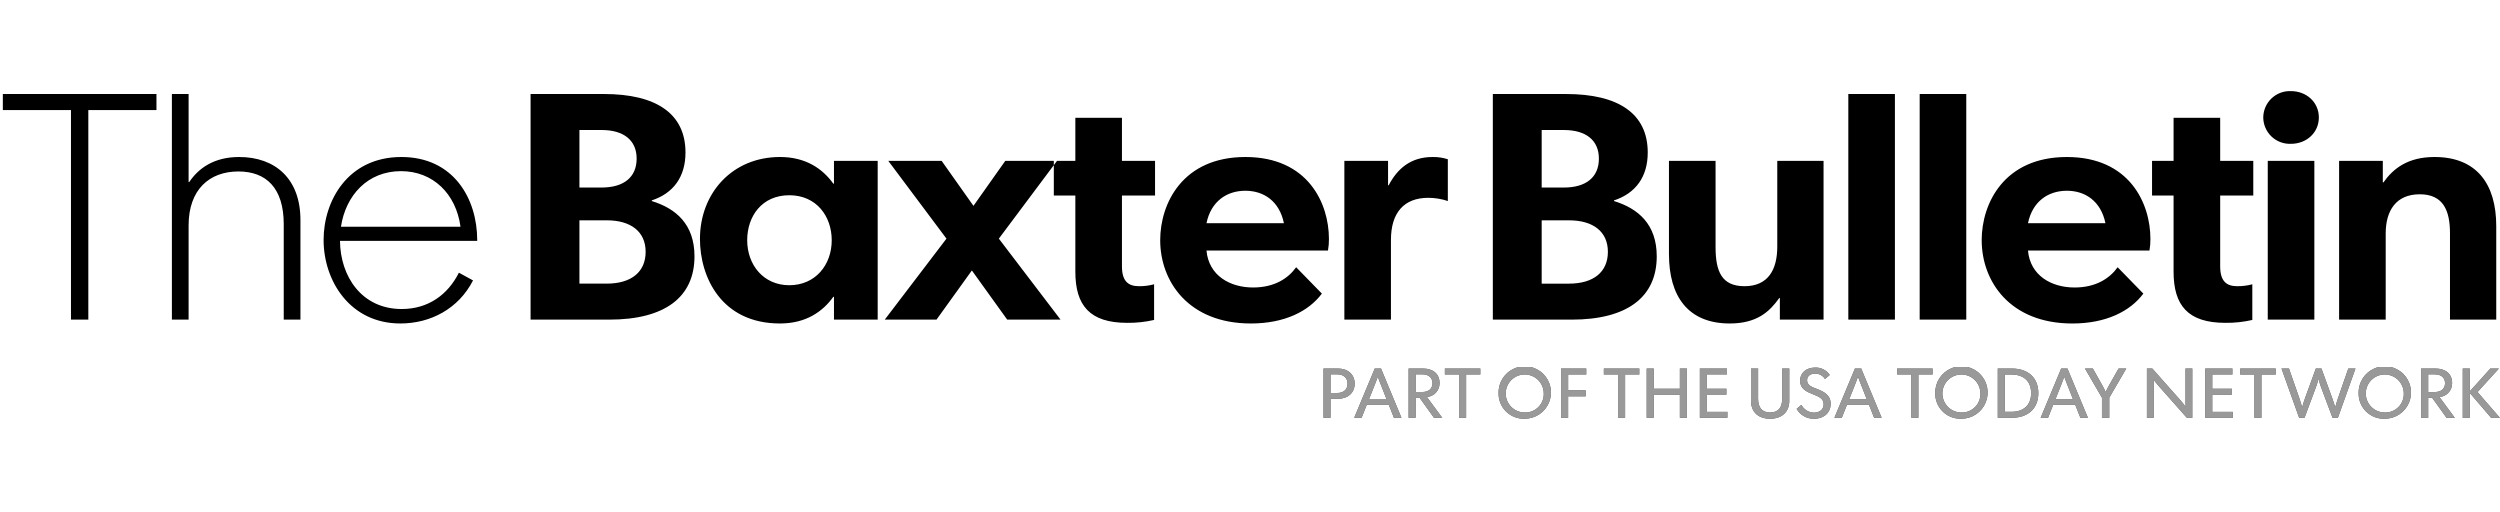
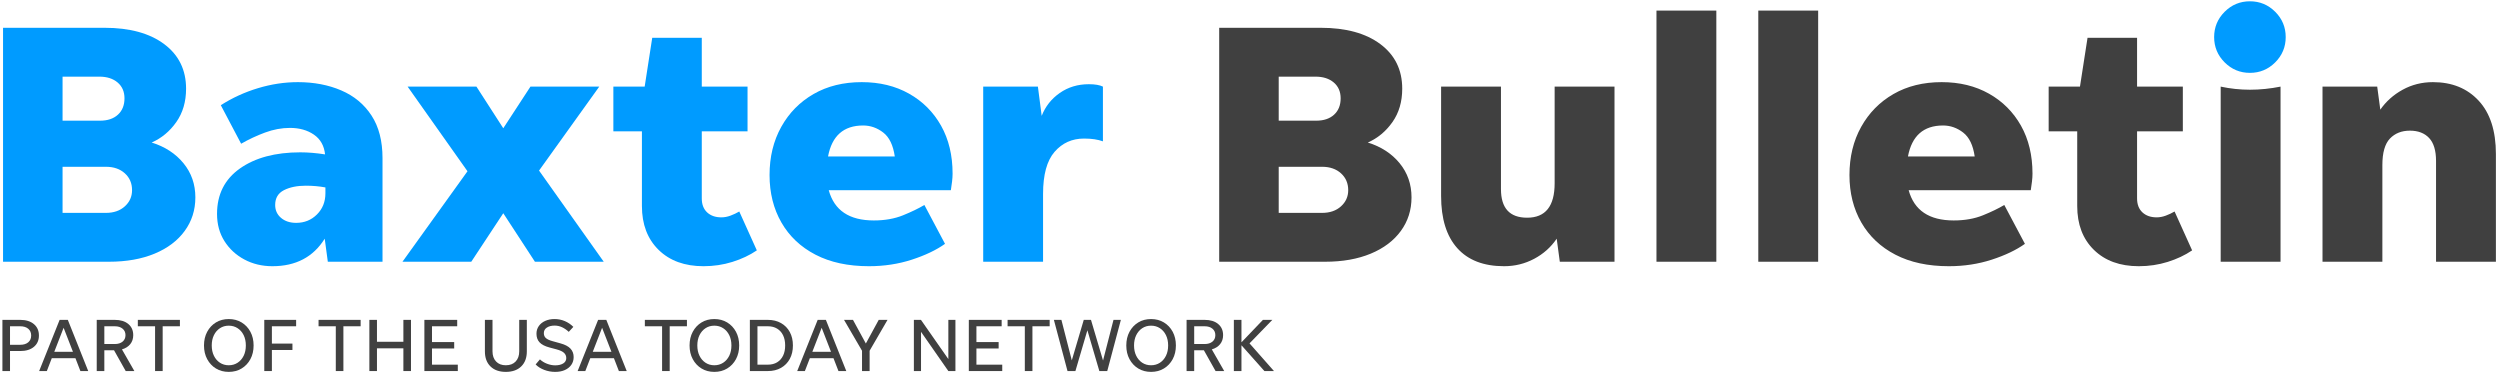
- <svg xmlns="http://www.w3.org/2000/svg" id="Mountain_Home" data-name="Mountain Home" width="782" height="160" viewBox="0 0 782 160">
-   <defs>
-     <style>
-       .cls-1, .cls-2 {
-         fill: #000;
-         fill-rule: evenodd;
-       }
- 
-       .cls-1 {
-         filter: url(#filter);
-       }
-     </style>
-     <filter id="filter" x="414" y="114.969" width="367.969" height="16" filterUnits="userSpaceOnUse">
-       <feFlood result="flood" flood-color="#999" />
-       <feComposite result="composite" operator="in" in2="SourceGraphic" />
-       <feBlend result="blend" in2="SourceGraphic" />
-     </filter>
-   </defs>
-   <path id="USAT_Network" data-name="USAT Network" class="cls-1" d="M413.989,115.273h4.489c3.156,0,5.267,1.865,5.267,4.741s-2.155,4.735-5.267,4.735h-2.29v5.925h-2.2v-15.4Zm4.267,7.659c2.112,0,3.244-1.163,3.244-2.918,0-1.736-1.132-2.919-3.244-2.919h-2.068v5.837h2.068Zm11.768-7.659h1.955l6.4,15.4h-2.358l-1.6-4.035h-6.911l-1.6,4.035H423.6S429.244,117.162,430.024,115.273Zm3.665,9.544-1.488-3.794c-0.222-.572-1.179-2.942-1.2-3.139h-0.043c-0.022.2-.955,2.5-1.2,3.139l-1.51,3.794h5.443Zm6.924-9.544h4.51c2.91,0,5.178,1.5,5.178,4.563a4.293,4.293,0,0,1-3.955,4.346l4.778,6.492h-2.579l-4.51-6.276h-1.223v6.276h-2.2v-15.4Zm4.267,7.351c2.043,0,3.2-1.077,3.2-2.764s-1.157-2.765-3.2-2.765h-2.068v5.529h2.068Zm11.522-5.486h-4.445v-1.865h11.089v1.865H458.6v13.536h-2.2V117.138Zm12.347,5.838a8.2,8.2,0,1,1,8.2,8A7.862,7.862,0,0,1,468.749,122.976Zm14.133,0a5.946,5.946,0,1,0-5.955,6.053A5.772,5.772,0,0,0,482.882,122.976Zm5.433-7.7h7.867v1.865h-5.668V122.1H496v1.865h-5.49v6.713h-2.2v-15.4Zm17.815,1.865h-4.444v-1.865h11.088v1.865H508.33v13.536h-2.2V117.138Zm8.953-1.865h2.2v6.318h8.178v-6.318h2.2v15.4h-2.2v-7.218h-8.178v7.218h-2.2v-15.4Zm16.631,0h8.49v1.846h-6.29v4.472h6.11v1.846h-6.11v5.395h6.422v1.842h-8.622v-15.4Zm16,10.092V115.273h2.221v9.433c0,2.679,1.157,4.323,3.756,4.323,2.622,0,3.78-1.644,3.78-4.323v-9.433h2.221v10.092c0,3.38-2.2,5.616-6,5.616C549.865,130.981,547.71,128.745,547.71,125.365Zm14.274,2.524,1.491-1.25a4.52,4.52,0,0,0,3.911,2.433c1.709,0,3.044-.918,3.044-2.611,0-1.817-1.534-2.433-3.446-3.178-1.956-.769-3.933-1.736-3.933-4.193,0-2.432,1.912-4.12,4.712-4.12a5.249,5.249,0,0,1,4.579,2.322l-1.491,1.25a3.552,3.552,0,0,0-3.088-1.668c-1.512,0-2.511.769-2.511,2.063,0,1.6,1.554,2.13,2.911,2.654,2.2,0.856,4.466,1.889,4.466,4.716,0,2.679-2,4.674-5.2,4.674A6.064,6.064,0,0,1,561.984,127.889Zm18.241-12.616h1.956l6.4,15.4h-2.357l-1.6-4.035h-6.912l-1.6,4.035H573.8S579.446,117.162,580.225,115.273Zm3.665,9.544-1.487-3.794c-0.222-.572-1.179-2.942-1.2-3.139h-0.044c-0.022.2-.955,2.5-1.2,3.139l-1.51,3.794h5.443Zm13.978-7.679h-4.445v-1.865h11.088v1.865h-4.444v13.536h-2.2V117.138Zm7.469,5.838a8.2,8.2,0,1,1,8.2,8A7.861,7.861,0,0,1,605.337,122.976Zm14.132,0a5.945,5.945,0,1,0-5.954,6.053A5.772,5.772,0,0,0,619.469,122.976Zm5.434-7.7h4.423c4.977,0,8.265,2.808,8.265,7.7,0,4.87-3.312,7.7-8.265,7.7H624.9v-15.4Zm2.2,13.534h2.046c3.643,0,6.176-1.9,6.176-5.831s-2.533-5.838-6.176-5.838H627.1v11.669Zm17.637-13.534H646.7l6.4,15.4h-2.357l-1.6-4.035h-6.912l-1.6,4.035h-2.311S643.96,117.162,644.739,115.273Zm3.666,9.544-1.489-3.794c-0.221-.572-1.178-2.942-1.2-3.139h-0.044c-0.022.2-.955,2.5-1.2,3.139l-1.51,3.794h5.444Zm9.084-.419-5.312-9.125h2.467l2.889,5.135a22.887,22.887,0,0,1,1.11,2.192h0.022a23.153,23.153,0,0,1,1.113-2.192l2.91-5.135h2.4l-5.309,9.125v6.276h-2.289V124.4Zm14.062-9.125h1.687l8.846,9.982c0.266,0.288,1.422,1.711,1.534,1.932l0.044-.023c-0.044-.217-0.044-2-0.044-2.39v-9.5h2.134v15.4h-1.713l-8.845-9.983c-0.265-.283-1.422-1.711-1.532-1.928l-0.021.02c0.021,0.221.043,2,.043,2.394v9.5h-2.133v-15.4Zm18.253,0h8.487v1.846H692v4.472h6.113v1.846H692v5.395h6.422v1.842H689.8v-15.4Zm15.37,1.865h-4.445v-1.865h11.089v1.865h-4.445v13.536h-2.2V117.138Zm8.478-1.865h2.333l3.2,9.15c0.112,0.351.867,2.63,0.889,2.981h0.046a30.445,30.445,0,0,1,.933-2.981l3.334-9.15h1.756l3.332,9.15c0.133,0.351.91,2.63,0.935,2.981h0.044c0.044-.351.8-2.63,0.91-2.981l3.179-9.15h2.243l-5.49,15.4h-1.688l-3.6-9.607a25.578,25.578,0,0,1-.758-2.5h-0.044a25.693,25.693,0,0,1-.776,2.5l-3.578,9.607h-1.69Zm24.117,7.7a8.2,8.2,0,1,1,8.2,8A7.862,7.862,0,0,1,737.769,122.976Zm14.133,0a5.946,5.946,0,1,0-5.955,6.053A5.772,5.772,0,0,0,751.9,122.976Zm5.433-7.7h4.511c2.913,0,5.177,1.5,5.177,4.563a4.293,4.293,0,0,1-3.955,4.346l4.779,6.492h-2.579l-4.511-6.276h-1.222v6.276h-2.2v-15.4Zm4.267,7.351c2.044,0,3.2-1.077,3.2-2.764s-1.156-2.765-3.2-2.765h-2.067v5.529H761.6Zm8.736-7.351h2.2v7.154l6.444-7.154h2.666l-6.687,7.351,7,8.05h-2.754l-6.668-7.785v7.785h-2.2v-15.4Z" />
-   <path id="baxter_bulletin" data-name="baxter bulletin" class="cls-2" d="M22.2,34.433H0.887V29.406H48.94v5.027H27.628V99.979H22.2V34.433Zm31.567-5.027h5.228V56.952h0.2c2.815-4.223,7.641-7.841,15.583-7.841,11.36,0,19.2,6.835,19.2,19.7V99.979H88.752V70.121c0-11.359-5.529-16.488-14.176-16.488-9.047,0-15.582,5.631-15.582,16.89V99.979H53.767V29.406ZM101.22,75.048c0-12.165,7.54-25.937,24.329-25.937,16.285,0,23.725,12.968,23.725,26.037v0.2H106.348c0.1,11.158,6.835,21.313,19.3,21.313,8.343,0,14.476-4.524,17.894-11.361l4.424,2.414c-4.525,8.846-13.271,13.47-22.721,13.47C109.464,101.185,101.22,87.814,101.22,75.048Zm42.827-4.122c-1.408-10.356-8.646-17.392-18.6-17.392-10.455,0-17.291,7.54-18.8,17.393h37.4Zm21.917-41.52h22.921c16.387,0,25.535,6.133,25.535,18.3,0,7.642-3.82,12.768-10.555,14.981v0.2c7.54,2.312,13.37,7.238,13.37,17.291,0,12.767-9.249,19.8-26.64,19.8H165.964V29.406ZM181.245,58.66h6.937c6.936,0,10.958-3.217,10.958-9.047,0-5.73-4.022-8.947-10.958-8.947h-6.937V58.66Zm0,30.059h8.545c7.64,0,12.165-3.62,12.165-9.952s-4.625-9.852-12.165-9.852h-8.545v19.8Zm37.7-13.974c0-14.375,10.153-25.635,25.032-25.635,8.143,0,13.37,3.719,16.688,8.344h0.2V50.316H274.54V99.979H260.867V92.841h-0.2c-3.318,4.624-8.545,8.344-16.688,8.344C225.682,101.185,218.946,86.708,218.946,74.745Zm41.218,0.4c0-7.439-4.725-14.074-13.271-14.074s-13.169,6.534-13.169,14.074c0,7.741,5.127,14.074,13.169,14.074C255.036,89.222,260.164,82.889,260.164,75.148Zm35.891-.5-18.2-24.329h16.688L304.5,64.39l9.952-14.074h16.186l-18.2,24.329,19.3,25.334H315.056L304,84.6,292.938,99.979H276.753ZM336.369,85V61.173h-6.735V50.316h6.735V36.845h14.577V50.316H361.3V61.173H350.946V83.29c0,4.726,2.011,6.233,5.329,6.233a17.442,17.442,0,0,0,4.725-.6v11.158a35.876,35.876,0,0,1-8.445.905C340.893,100.984,336.369,95.556,336.369,85Zm26.542-9.852c0-11.561,7.037-26.037,26.64-26.037S415.69,63.587,415.69,74.745a19.485,19.485,0,0,1-.3,3.62h-38c0.7,7.841,7.338,11.561,14.577,11.561,6.635,0,10.958-2.814,13.472-6.333l8.042,8.244c-4.122,5.529-11.662,9.349-22.218,9.349C371.758,101.185,362.911,88.016,362.911,75.148Zm38.7-5.328c-1.407-6.837-6.233-10.153-12.065-10.153S378.8,62.983,377.388,69.82h24.228Zm18.9-19.5h13.672v7.64h0.2c2.714-5.228,6.936-8.846,13.673-8.846a14.762,14.762,0,0,1,4.826.7V62.883a19.109,19.109,0,0,0-6.133-1.006c-7.541,0-11.663,4.624-11.663,13.171V99.979H420.517V50.316Zm46.447-20.911h22.92c16.388,0,25.535,6.133,25.535,18.3,0,7.642-3.819,12.768-10.554,14.981v0.2c7.538,2.312,13.37,7.238,13.37,17.291,0,12.767-9.25,19.8-26.641,19.8h-24.63V29.406Zm15.28,29.254h6.936c6.937,0,10.959-3.217,10.959-9.047,0-5.73-4.022-8.947-10.959-8.947h-6.936V58.66Zm0,30.059h8.545c7.642,0,12.164-3.62,12.164-9.952s-4.624-9.852-12.164-9.852h-8.545v19.8Zm39.812-9.149V50.316h14.578V77.259c0,7.64,1.91,12.264,9.047,12.264,7.439,0,10.255-5.227,10.255-12.364V50.316h14.477V99.979H556.739V93.244h-0.2c-3.016,4.222-6.936,7.941-15.481,7.941C527.988,101.185,522.056,92.64,522.056,79.571Zm56.1-50.165H592.73V99.979H578.154V29.406Zm22.32,0H615.05V99.979H600.474V29.406Zm19.4,45.742c0-11.561,7.038-26.037,26.642-26.037s26.138,14.477,26.138,25.635a19.388,19.388,0,0,1-.3,3.62h-38c0.7,7.841,7.339,11.561,14.576,11.561,6.636,0,10.959-2.814,13.472-6.333l8.043,8.244c-4.122,5.529-11.662,9.349-22.218,9.349C628.721,101.185,619.875,88.016,619.875,75.148ZM658.58,69.82c-1.408-6.837-6.233-10.153-12.063-10.153s-10.758,3.317-12.165,10.153H658.58ZM679.894,85V61.173h-6.735V50.316h6.735V36.845h14.578V50.316h10.355V61.173H694.472V83.29c0,4.726,2.01,6.233,5.328,6.233a17.434,17.434,0,0,0,4.724-.6v11.158a35.85,35.85,0,0,1-8.443.905C684.419,100.984,679.894,95.556,679.894,85Zm28.052-48.255A8.311,8.311,0,0,1,716.59,28.5c4.927,0,8.747,3.518,8.747,8.244s-3.82,8.244-8.747,8.244A8.312,8.312,0,0,1,707.946,36.745Zm1.407,13.572h14.576V99.979H709.353V50.316Zm22.318,0h13.671v6.735h0.2c3.117-4.423,7.741-7.941,15.985-7.941,13.169,0,19.3,8.444,19.3,21.614V99.979H766.354V72.935c0-6.936-2.011-12.164-9.449-12.164S746.247,65.9,746.247,73.037V99.979H731.671V50.316Z" />
+ <svg xmlns="http://www.w3.org/2000/svg" width="327" height="49" viewBox="0 0 327 49">
+   <g fill="none" fill-rule="evenodd">
+     <path fill="#009BFF" class="no-color-change" d="M8.183 27.845L13.854 27.845C14.873 27.845 15.698 27.56 16.328 26.99 16.959 26.42 17.273 25.715 17.273 24.874 17.273 23.975 16.959 23.24 16.328 22.67 15.698 22.1 14.873 21.815 13.854 21.815L8.183 21.815 8.183 27.845zM8.183 15.785L13.089 15.785C14.078 15.785 14.858 15.523 15.428 14.997 15.998 14.473 16.283 13.76 16.283 12.86 16.283 11.99 15.983 11.3 15.383 10.789 14.783 10.28 13.988 10.025 12.999 10.025L8.183 10.025 8.183 15.785zM25.553 25.82C25.553 27.47 25.088 28.933 24.158 30.207 23.228 31.483 21.916 32.473 20.221 33.177 18.525 33.882 16.538 34.235 14.258 34.235L.398 34.235.398 3.635 13.673 3.635C16.973 3.635 19.575 4.348 21.481 5.773 23.386 7.198 24.339 9.14 24.339 11.6 24.339 13.304 23.911 14.762 23.056 15.973 22.201 17.185 21.128 18.075 19.839 18.642 21.578 19.185 22.966 20.087 24.001 21.352 25.036 22.616 25.553 24.105 25.553 25.82zM35.993 26.81C35.993 27.5 36.248 28.063 36.758 28.497 37.268 28.933 37.928 29.15 38.738 29.15 39.818 29.15 40.726 28.783 41.461 28.047 42.196 27.313 42.564 26.39 42.564 25.28L42.564 24.515C41.754 24.365 40.898 24.289 39.999 24.289 38.858 24.289 37.906 24.486 37.141 24.874 36.376 25.265 35.993 25.91 35.993 26.81zM42.879 34.235L42.473 31.22C40.973 33.621 38.693 34.82 35.633 34.82 34.283 34.82 33.061 34.528 31.966 33.943 30.871 33.358 30.001 32.555 29.356 31.535 28.711 30.515 28.388 29.33 28.388 27.98 28.388 25.43 29.385 23.451 31.381 22.039 33.376 20.63 36.008 19.925 39.278 19.925 40.298 19.925 41.378 20.015 42.519 20.195 42.398 19.055 41.911 18.193 41.056 17.608 40.201 17.023 39.158 16.73 37.928 16.73 36.848 16.73 35.761 16.932 34.666 17.337 33.57 17.743 32.528 18.23 31.539 18.8L28.883 13.76C30.383 12.8 32.003 12.058 33.743 11.533 35.483 11.008 37.223 10.744 38.964 10.744 41.063 10.744 42.953 11.105 44.633 11.825 46.313 12.545 47.633 13.64 48.593 15.11 49.553 16.58 50.033 18.44 50.033 20.69L50.033 34.235 42.879 34.235z" />
+     <polyline fill="#009BFF" class="no-color-change" points="69.968 34.235 65.828 27.89 61.643 34.235 52.643 34.235 61.148 22.4 53.318 11.329 62.318 11.329 65.828 16.775 69.383 11.329 78.383 11.329 70.508 22.31 78.968 34.235 69.968 34.235" />
+     <path fill="#009BFF" class="no-color-change" d="M98.993 32.749C98.063 33.38 96.997 33.882 95.798 34.257 94.598 34.632 93.338 34.82 92.018 34.82 89.558 34.82 87.6 34.108 86.145 32.682 84.69 31.258 83.963 29.345 83.963 26.945L83.963 17.18 80.228 17.18 80.228 11.329 84.323 11.329 85.313 4.94 91.793 4.94 91.793 11.329 97.778 11.329 97.778 17.18 91.793 17.18 91.793 25.955C91.793 26.736 92.025 27.343 92.49 27.778 92.955 28.212 93.577 28.43 94.358 28.43 94.747 28.43 95.145 28.355 95.55 28.205 95.955 28.055 96.338 27.875 96.698 27.664L98.993 32.749M112.898 16.414C110.347 16.414 108.817 17.765 108.308 20.465L117.038 20.465C116.827 18.995 116.325 17.952 115.53 17.337 114.735 16.723 113.858 16.414 112.898 16.414zM123.608 31.895C122.467 32.704 121.02 33.395 119.265 33.965 117.51 34.535 115.643 34.82 113.663 34.82 110.932 34.82 108.6 34.317 106.665 33.312 104.73 32.308 103.245 30.905 102.21 29.105 101.175 27.305 100.658 25.235 100.658 22.895 100.658 20.526 101.168 18.425 102.188 16.595 103.207 14.765 104.618 13.332 106.418 12.297 108.217 11.262 110.317 10.744 112.717 10.744 115.058 10.744 117.12 11.247 118.905 12.252 120.69 13.258 122.085 14.653 123.09 16.437 124.095 18.223 124.598 20.315 124.598 22.715 124.598 23.045 124.575 23.39 124.53 23.749 124.485 24.11 124.432 24.486 124.373 24.874L108.398 24.874C109.118 27.515 111.082 28.835 114.293 28.835 115.733 28.835 117.007 28.61 118.118 28.16 119.227 27.71 120.157 27.26 120.908 26.81L123.608 31.895zM136.432 25.369L136.432 34.235 128.603 34.235 128.603 11.329 135.757 11.329 136.253 15.155C136.732 13.925 137.52 12.927 138.615 12.163 139.71 11.398 140.978 11.015 142.418 11.015 143.228 11.015 143.842 11.12 144.262 11.329L144.262 18.485C143.932 18.366 143.565 18.276 143.16 18.215 142.755 18.155 142.297 18.124 141.787 18.124 140.227 18.124 138.944 18.702 137.94 19.858 136.935 21.013 136.432 22.85 136.432 25.369" />
+     <path fill="#404040" d="M167.256 27.845L172.927 27.845C173.946 27.845 174.772 27.56 175.401 26.99 176.031 26.42 176.347 25.715 176.347 24.874 176.347 23.975 176.031 23.24 175.401 22.67 174.772 22.1 173.946 21.815 172.927 21.815L167.256 21.815 167.256 27.845zM167.256 15.785L172.161 15.785C173.151 15.785 173.931 15.523 174.501 14.997 175.071 14.473 175.357 13.76 175.357 12.86 175.357 11.99 175.056 11.3 174.456 10.789 173.856 10.28 173.062 10.025 172.071 10.025L167.256 10.025 167.256 15.785zM184.626 25.82C184.626 27.47 184.161 28.933 183.232 30.207 182.301 31.483 180.988 32.473 179.294 33.177 177.599 33.882 175.611 34.235 173.331 34.235L159.471 34.235 159.471 3.635 172.746 3.635C176.046 3.635 178.649 4.348 180.554 5.773 182.459 7.198 183.411 9.14 183.411 11.6 183.411 13.304 182.984 14.762 182.129 15.973 181.274 17.185 180.201 18.075 178.911 18.642 180.65 19.185 182.039 20.087 183.074 21.352 184.109 22.616 184.626 24.105 184.626 25.82zM204.022 34.235L203.616 31.22C202.866 32.33 201.884 33.207 200.669 33.852 199.454 34.497 198.142 34.82 196.732 34.82 194.061 34.82 192.022 34.033 190.611 32.457 189.201 30.882 188.496 28.61 188.496 25.64L188.496 11.329 196.326 11.329 196.326 24.74C196.326 27.23 197.466 28.475 199.746 28.475 202.147 28.475 203.347 26.975 203.347 23.975L203.347 11.329 211.177 11.329 211.177 34.235 204.022 34.235" />
+     <polygon fill="#404040" points="216.666 34.235 224.496 34.235 224.496 1.385 216.666 1.385" />
+     <polygon fill="#404040" points="229.985 34.235 237.816 34.235 237.816 1.385 229.985 1.385" />
+     <path fill="#404040" d="M254.151 16.414C251.6 16.414 250.069 17.765 249.56 20.465L258.29 20.465C258.08 18.995 257.577 17.952 256.782 17.337 255.987 16.723 255.109 16.414 254.151 16.414zM264.86 31.895C263.72 32.704 262.273 33.395 260.518 33.965 258.763 34.535 256.895 34.82 254.915 34.82 252.185 34.82 249.853 34.317 247.917 33.312 245.983 32.308 244.497 30.905 243.463 29.105 242.428 27.305 241.91 25.235 241.91 22.895 241.91 20.526 242.42 18.425 243.44 16.595 244.459 14.765 245.87 13.332 247.67 12.297 249.47 11.262 251.569 10.744 253.97 10.744 256.31 10.744 258.372 11.247 260.157 12.252 261.943 13.258 263.337 14.653 264.343 16.437 265.348 18.223 265.85 20.315 265.85 22.715 265.85 23.045 265.827 23.39 265.782 23.749 265.737 24.11 265.685 24.486 265.625 24.874L249.651 24.874C250.37 27.515 252.334 28.835 255.545 28.835 256.985 28.835 258.26 28.61 259.37 28.16 260.48 27.71 261.41 27.26 262.16 26.81L264.86 31.895zM286.73 32.749C285.8 33.38 284.734 33.882 283.535 34.257 282.335 34.632 281.074 34.82 279.755 34.82 277.295 34.82 275.337 34.108 273.882 32.682 272.427 31.258 271.7 29.345 271.7 26.945L271.7 17.18 267.965 17.18 267.965 11.329 272.06 11.329 273.05 4.94 279.529 4.94 279.529 11.329 285.515 11.329 285.515 17.18 279.529 17.18 279.529 25.955C279.529 26.736 279.762 27.343 280.228 27.778 280.693 28.212 281.315 28.43 282.095 28.43 282.484 28.43 282.882 28.355 283.287 28.205 283.693 28.055 284.075 27.875 284.435 27.664L286.73 32.749M290.465 34.235L290.465 11.329C291.725 11.6 292.999 11.735 294.29 11.735 295.609 11.735 296.944 11.6 298.295 11.329L298.295 34.235 290.465 34.235M311.614 21.59L311.614 34.235 303.784 34.235 303.784 11.329 310.939 11.329 311.344 14.345C312.094 13.265 313.068 12.395 314.269 11.735 315.469 11.076 316.789 10.744 318.229 10.744 320.719 10.744 322.714 11.555 324.214 13.175 325.714 14.795 326.464 17.12 326.464 20.15L326.464 34.235 318.634 34.235 318.634 21.05C318.634 19.7 318.334 18.702 317.734 18.057 317.134 17.413 316.294 17.09 315.214 17.09 314.134 17.09 313.264 17.435 312.604 18.124 311.943 18.816 311.614 19.97 311.614 21.59M1.31 45.098L2.649 45.098C3.089 45.098 3.437 44.991 3.693 44.774 3.949 44.557 4.077 44.261 4.077 43.887 4.077 43.513 3.949 43.217 3.693 43.001 3.437 42.785 3.089 42.676 2.649 42.676L1.31 42.676 1.31 45.098zM.316 48.534L.316 41.839 2.649 41.839C3.398 41.839 3.992 42.023 4.431 42.391 4.871 42.758 5.091 43.257 5.091 43.887 5.091 44.511 4.871 45.004 4.431 45.37 3.992 45.733 3.398 45.915 2.649 45.915L1.31 45.915 1.31 48.534.316 48.534zM7.1 46.014L9.541 46.014 8.32 42.873 7.1 46.014zM10.516 48.534L9.866 46.851 6.774 46.851 6.125 48.534 5.121 48.534 7.798 41.839 8.872 41.839 11.54 48.534 10.516 48.534zM13.647 44.999L15.016 44.999C15.442 44.999 15.782 44.895 16.035 44.685 16.287 44.475 16.414 44.193 16.414 43.838 16.414 43.484 16.287 43.201 16.035 42.992 15.782 42.782 15.442 42.676 15.016 42.676L13.647 42.676 13.647 44.999zM13.647 45.817L13.647 48.534 12.652 48.534 12.652 41.839 15.016 41.839C15.757 41.839 16.345 42.018 16.778 42.376 17.211 42.734 17.427 43.221 17.427 43.838 17.427 44.304 17.296 44.698 17.034 45.02 16.771 45.341 16.41 45.568 15.951 45.7L17.575 48.534 16.443 48.534 14.917 45.817 13.647 45.817z" />
+     <polyline fill="#404040" points="20.283 48.534 20.283 42.676 18.028 42.676 18.028 41.839 23.532 41.839 23.532 42.676 21.277 42.676 21.277 48.534 20.283 48.534" />
+     <path fill="#404040" d="M29.922,47.776 C30.355,47.776 30.74,47.666 31.078,47.447 C31.416,47.227 31.68,46.923 31.871,46.536 C32.061,46.149 32.156,45.7 32.156,45.187 C32.156,44.675 32.061,44.225 31.871,43.838 C31.68,43.451 31.416,43.147 31.078,42.928 C30.74,42.707 30.355,42.598 29.922,42.598 C29.488,42.598 29.104,42.707 28.77,42.928 C28.435,43.147 28.172,43.451 27.982,43.838 C27.791,44.225 27.696,44.675 27.696,45.187 C27.696,45.7 27.791,46.149 27.982,46.536 C28.172,46.923 28.435,47.227 28.77,47.447 C29.104,47.666 29.488,47.776 29.922,47.776 Z M29.922,48.643 C29.291,48.643 28.733,48.496 28.247,48.2 C27.762,47.905 27.38,47.497 27.101,46.979 C26.821,46.46 26.682,45.864 26.682,45.187 C26.682,44.511 26.821,43.913 27.101,43.395 C27.38,42.877 27.762,42.469 28.247,42.174 C28.733,41.878 29.291,41.732 29.922,41.732 C30.551,41.732 31.111,41.878 31.6,42.174 C32.089,42.469 32.473,42.877 32.752,43.395 C33.031,43.913 33.171,44.511 33.171,45.187 C33.171,45.864 33.031,46.46 32.752,46.979 C32.473,47.497 32.089,47.905 31.6,48.2 C31.111,48.496 30.551,48.643 29.922,48.643 Z" />
+     <polyline fill="#404040" points="35.563 48.534 34.568 48.534 34.568 41.839 38.733 41.839 38.733 42.676 35.563 42.676 35.563 44.941 38.251 44.941 38.251 45.778 35.563 45.778 35.563 48.534" />
+     <polyline fill="#404040" points="43.922 48.534 43.922 42.676 41.667 42.676 41.667 41.839 47.171 41.839 47.171 42.676 44.916 42.676 44.916 48.534 43.922 48.534" />
+     <polyline fill="#404040" points="48.313 48.534 48.313 41.839 49.307 41.839 49.307 44.704 52.763 44.704 52.763 41.839 53.757 41.839 53.757 48.534 52.763 48.534 52.763 45.561 49.307 45.561 49.307 48.534 48.313 48.534" />
+     <polyline fill="#404040" points="55.51 48.534 55.51 41.839 59.802 41.839 59.802 42.676 56.504 42.676 56.504 44.743 59.409 44.743 59.409 45.581 56.504 45.581 56.504 47.698 59.881 47.698 59.881 48.534 55.51 48.534" />
+     <path fill="#404040" d="M66.162 47.776C66.707 47.776 67.135 47.613 67.447 47.284 67.759 46.955 67.915 46.513 67.915 45.955L67.915 41.839 68.909 41.839 68.909 45.964C68.909 46.798 68.665 47.454 68.176 47.929 67.687 48.405 67.016 48.643 66.162 48.643 65.309 48.643 64.639 48.405 64.154 47.929 63.668 47.454 63.425 46.798 63.425 45.964L63.425 41.839 64.419 41.839 64.419 45.955C64.419 46.513 64.576 46.955 64.887 47.284 65.199 47.613 65.624 47.776 66.162 47.776M72.621 48.643C72.116 48.643 71.633 48.554 71.174 48.377 70.714 48.2 70.343 47.963 70.061 47.668L70.623 47.008C70.885 47.251 71.195 47.442 71.553 47.579 71.911 47.717 72.267 47.787 72.621 47.787 73.054 47.787 73.404 47.703 73.67 47.536 73.936 47.368 74.068 47.136 74.068 46.841 74.068 46.572 73.973 46.345 73.783 46.162 73.593 45.978 73.268 45.824 72.808 45.7L71.883 45.453C71.285 45.295 70.85 45.072 70.578 44.784 70.306 44.495 70.17 44.118 70.17 43.651 70.17 43.271 70.272 42.936 70.475 42.647 70.678 42.358 70.959 42.133 71.317 41.972 71.674 41.812 72.08 41.732 72.533 41.732 73.011 41.732 73.462 41.822 73.881 42.001 74.301 42.182 74.672 42.434 74.994 42.755L74.393 43.405C74.111 43.142 73.817 42.941 73.512 42.799 73.207 42.659 72.883 42.587 72.543 42.587 72.129 42.587 71.791 42.674 71.528 42.849 71.266 43.023 71.134 43.263 71.134 43.572 71.134 43.855 71.228 44.075 71.415 44.232 71.602 44.389 71.889 44.521 72.277 44.625L73.311 44.912C73.908 45.076 74.344 45.305 74.62 45.601 74.896 45.896 75.033 46.264 75.033 46.704 75.033 47.09 74.932 47.43 74.728 47.722 74.525 48.014 74.242 48.241 73.881 48.402 73.521 48.563 73.1 48.643 72.621 48.643M77.534 46.014L79.976 46.014 78.755 42.873 77.534 46.014zM80.95 48.534L80.3 46.851 77.209 46.851 76.559 48.534 75.555 48.534 78.233 41.839 79.306 41.839 81.975 48.534 80.95 48.534z" />
+     <polyline fill="#404040" points="86.602 48.534 86.602 42.676 84.347 42.676 84.347 41.839 89.851 41.839 89.851 42.676 87.596 42.676 87.596 48.534 86.602 48.534" />
+     <path fill="#404040" d="M93.435 47.776C93.868 47.776 94.253 47.666 94.591 47.447 94.929 47.227 95.193 46.923 95.384 46.536 95.574 46.149 95.67 45.7 95.67 45.187 95.67 44.675 95.574 44.225 95.384 43.838 95.193 43.451 94.929 43.147 94.591 42.928 94.253 42.707 93.868 42.598 93.435 42.598 93.002 42.598 92.617 42.707 92.283 42.928 91.948 43.147 91.685 43.451 91.495 43.838 91.304 44.225 91.21 44.675 91.21 45.187 91.21 45.7 91.304 46.149 91.495 46.536 91.685 46.923 91.948 47.227 92.283 47.447 92.617 47.666 93.002 47.776 93.435 47.776zM93.435 48.643C92.804 48.643 92.246 48.496 91.761 48.2 91.275 47.905 90.893 47.497 90.614 46.979 90.335 46.46 90.195 45.864 90.195 45.187 90.195 44.511 90.335 43.913 90.614 43.395 90.893 42.877 91.275 42.469 91.761 42.174 92.246 41.878 92.804 41.732 93.435 41.732 94.065 41.732 94.624 41.878 95.113 42.174 95.602 42.469 95.986 42.877 96.265 43.395 96.544 43.913 96.684 44.511 96.684 45.187 96.684 45.864 96.544 46.46 96.265 46.979 95.986 47.497 95.602 47.905 95.113 48.2 94.624 48.496 94.065 48.643 93.435 48.643zM99.076 47.698L100.435 47.698C100.907 47.698 101.313 47.594 101.651 47.388 101.989 47.181 102.248 46.89 102.429 46.516 102.609 46.142 102.699 45.7 102.699 45.187 102.699 44.675 102.609 44.232 102.429 43.858 102.248 43.484 101.989 43.193 101.651 42.987 101.313 42.78 100.907 42.676 100.435 42.676L99.076 42.676 99.076 47.698zM98.082 48.534L98.082 41.839 100.435 41.839C101.091 41.839 101.666 41.979 102.158 42.258 102.65 42.537 103.032 42.928 103.305 43.429 103.577 43.932 103.713 44.518 103.713 45.187 103.713 45.857 103.577 46.443 103.305 46.945 103.032 47.447 102.65 47.837 102.158 48.117 101.666 48.395 101.091 48.534 100.435 48.534L98.082 48.534zM106.254 46.014L108.695 46.014 107.474 42.873 106.254 46.014zM109.67 48.534L109.02 46.851 105.928 46.851 105.278 48.534 104.275 48.534 106.953 41.839 108.025 41.839 110.694 48.534 109.67 48.534z" />
+     <polyline fill="#404040" points="113.746 45.876 113.746 48.534 112.752 48.534 112.752 45.876 110.399 41.839 111.57 41.839 113.254 44.931 114.937 41.839 116.089 41.839 113.746 45.876" />
+     <polyline fill="#404040" points="124.044 48.534 120.47 43.405 120.47 48.534 119.535 48.534 119.535 41.839 120.461 41.839 124.044 46.969 124.044 41.839 124.97 41.839 124.97 48.534 124.044 48.534" />
+     <polyline fill="#404040" points="126.722 48.534 126.722 41.839 131.015 41.839 131.015 42.676 127.716 42.676 127.716 44.743 130.621 44.743 130.621 45.581 127.716 45.581 127.716 47.698 131.094 47.698 131.094 48.534 126.722 48.534" />
+     <polyline fill="#404040" points="134.047 48.534 134.047 42.676 131.793 42.676 131.793 41.839 137.296 41.839 137.296 42.676 135.042 42.676 135.042 48.534 134.047 48.534" />
+     <polyline fill="#404040" points="143.794 48.534 142.229 43.198 140.664 48.534 139.63 48.534 137.848 41.839 138.832 41.839 140.191 47.136 141.756 41.839 142.701 41.839 144.277 47.157 145.646 41.839 146.61 41.839 144.828 48.534 143.794 48.534" />
+     <path fill="#404040" d="M150.558 47.776C150.991 47.776 151.377 47.666 151.715 47.447 152.053 47.227 152.317 46.923 152.507 46.536 152.698 46.149 152.793 45.7 152.793 45.187 152.793 44.675 152.698 44.225 152.507 43.838 152.317 43.451 152.053 43.147 151.715 42.928 151.377 42.707 150.991 42.598 150.558 42.598 150.125 42.598 149.741 42.707 149.406 42.928 149.072 43.147 148.809 43.451 148.619 43.838 148.428 44.225 148.333 44.675 148.333 45.187 148.333 45.7 148.428 46.149 148.619 46.536 148.809 46.923 149.072 47.227 149.406 47.447 149.741 47.666 150.125 47.776 150.558 47.776zM150.558 48.643C149.928 48.643 149.37 48.496 148.884 48.2 148.399 47.905 148.017 47.497 147.737 46.979 147.458 46.46 147.319 45.864 147.319 45.187 147.319 44.511 147.458 43.913 147.737 43.395 148.017 42.877 148.399 42.469 148.884 42.174 149.37 41.878 149.928 41.732 150.558 41.732 151.189 41.732 151.748 41.878 152.237 42.174 152.726 42.469 153.11 42.877 153.389 43.395 153.668 43.913 153.807 44.511 153.807 45.187 153.807 45.864 153.668 46.46 153.389 46.979 153.11 47.497 152.726 47.905 152.237 48.2 151.748 48.496 151.189 48.643 150.558 48.643zM156.2 44.999L157.568 44.999C157.995 44.999 158.335 44.895 158.588 44.685 158.84 44.475 158.966 44.193 158.966 43.838 158.966 43.484 158.84 43.201 158.588 42.992 158.335 42.782 157.995 42.676 157.568 42.676L156.2 42.676 156.2 44.999zM156.2 45.817L156.2 48.534 155.205 48.534 155.205 41.839 157.568 41.839C158.31 41.839 158.898 42.018 159.331 42.376 159.764 42.734 159.981 43.221 159.981 43.838 159.981 44.304 159.849 44.698 159.587 45.02 159.324 45.341 158.963 45.568 158.504 45.7L160.128 48.534 158.996 48.534 157.47 45.817 156.2 45.817z" />
+     <polyline fill="#404040" points="165.385 48.534 162.382 45.158 162.382 48.534 161.388 48.534 161.388 41.839 162.382 41.839 162.382 44.774 165.189 41.839 166.42 41.839 163.436 44.912 166.636 48.534 165.385 48.534" />
+     <path fill="#009BFF" class="no-color-change" d="M294.29,9.53 C292.999,9.53 291.897,9.073 290.983,8.158 C290.067,7.243 289.609,6.14 289.609,4.85 C289.609,3.56 290.067,2.457 290.983,1.542 C291.897,0.627 292.999,0.17 294.29,0.17 C295.579,0.17 296.682,0.627 297.597,1.542 C298.512,2.457 298.97,3.56 298.97,4.85 C298.97,6.14 298.512,7.243 297.597,8.158 C296.682,9.073 295.579,9.53 294.29,9.53" />
+   </g>
</svg>
